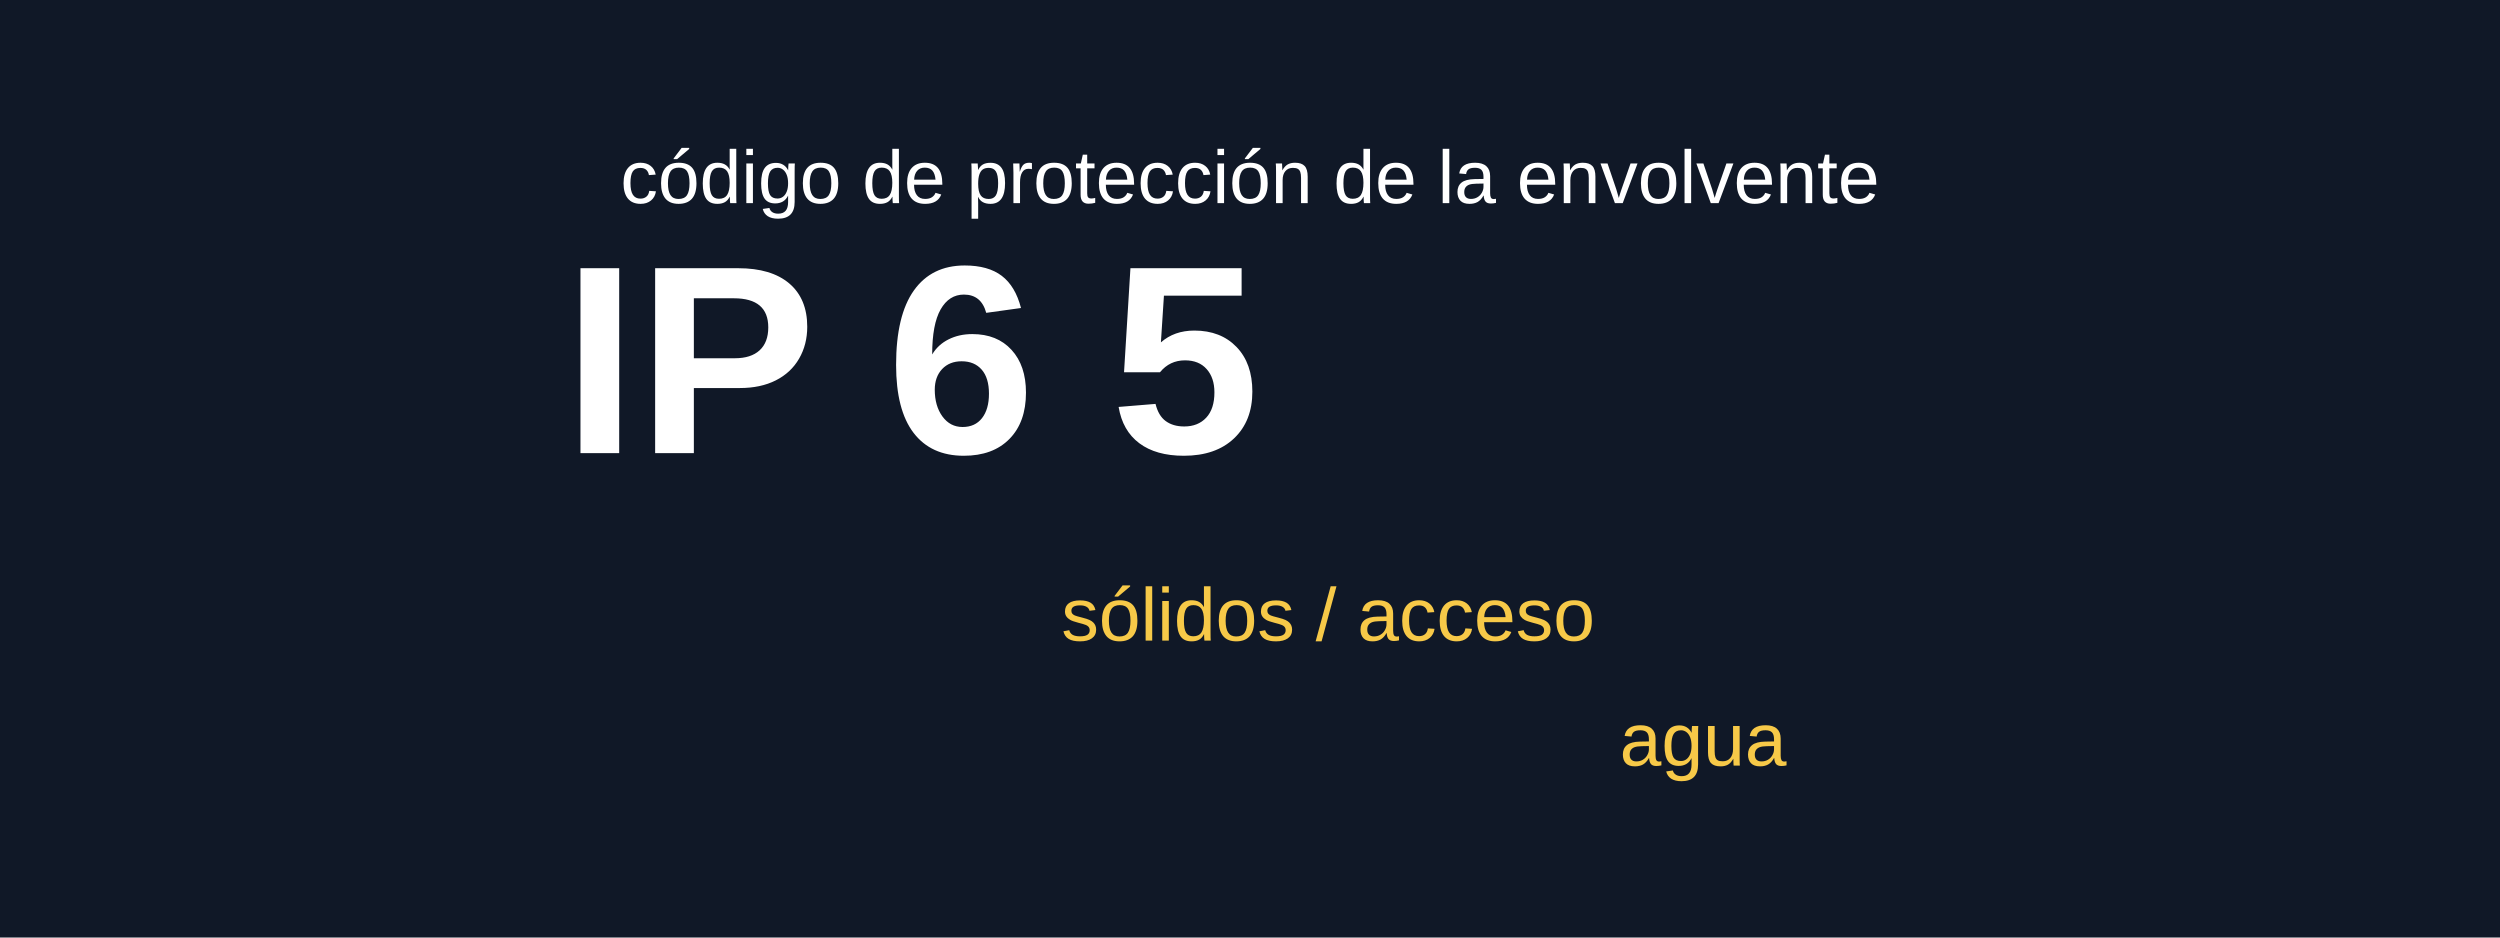
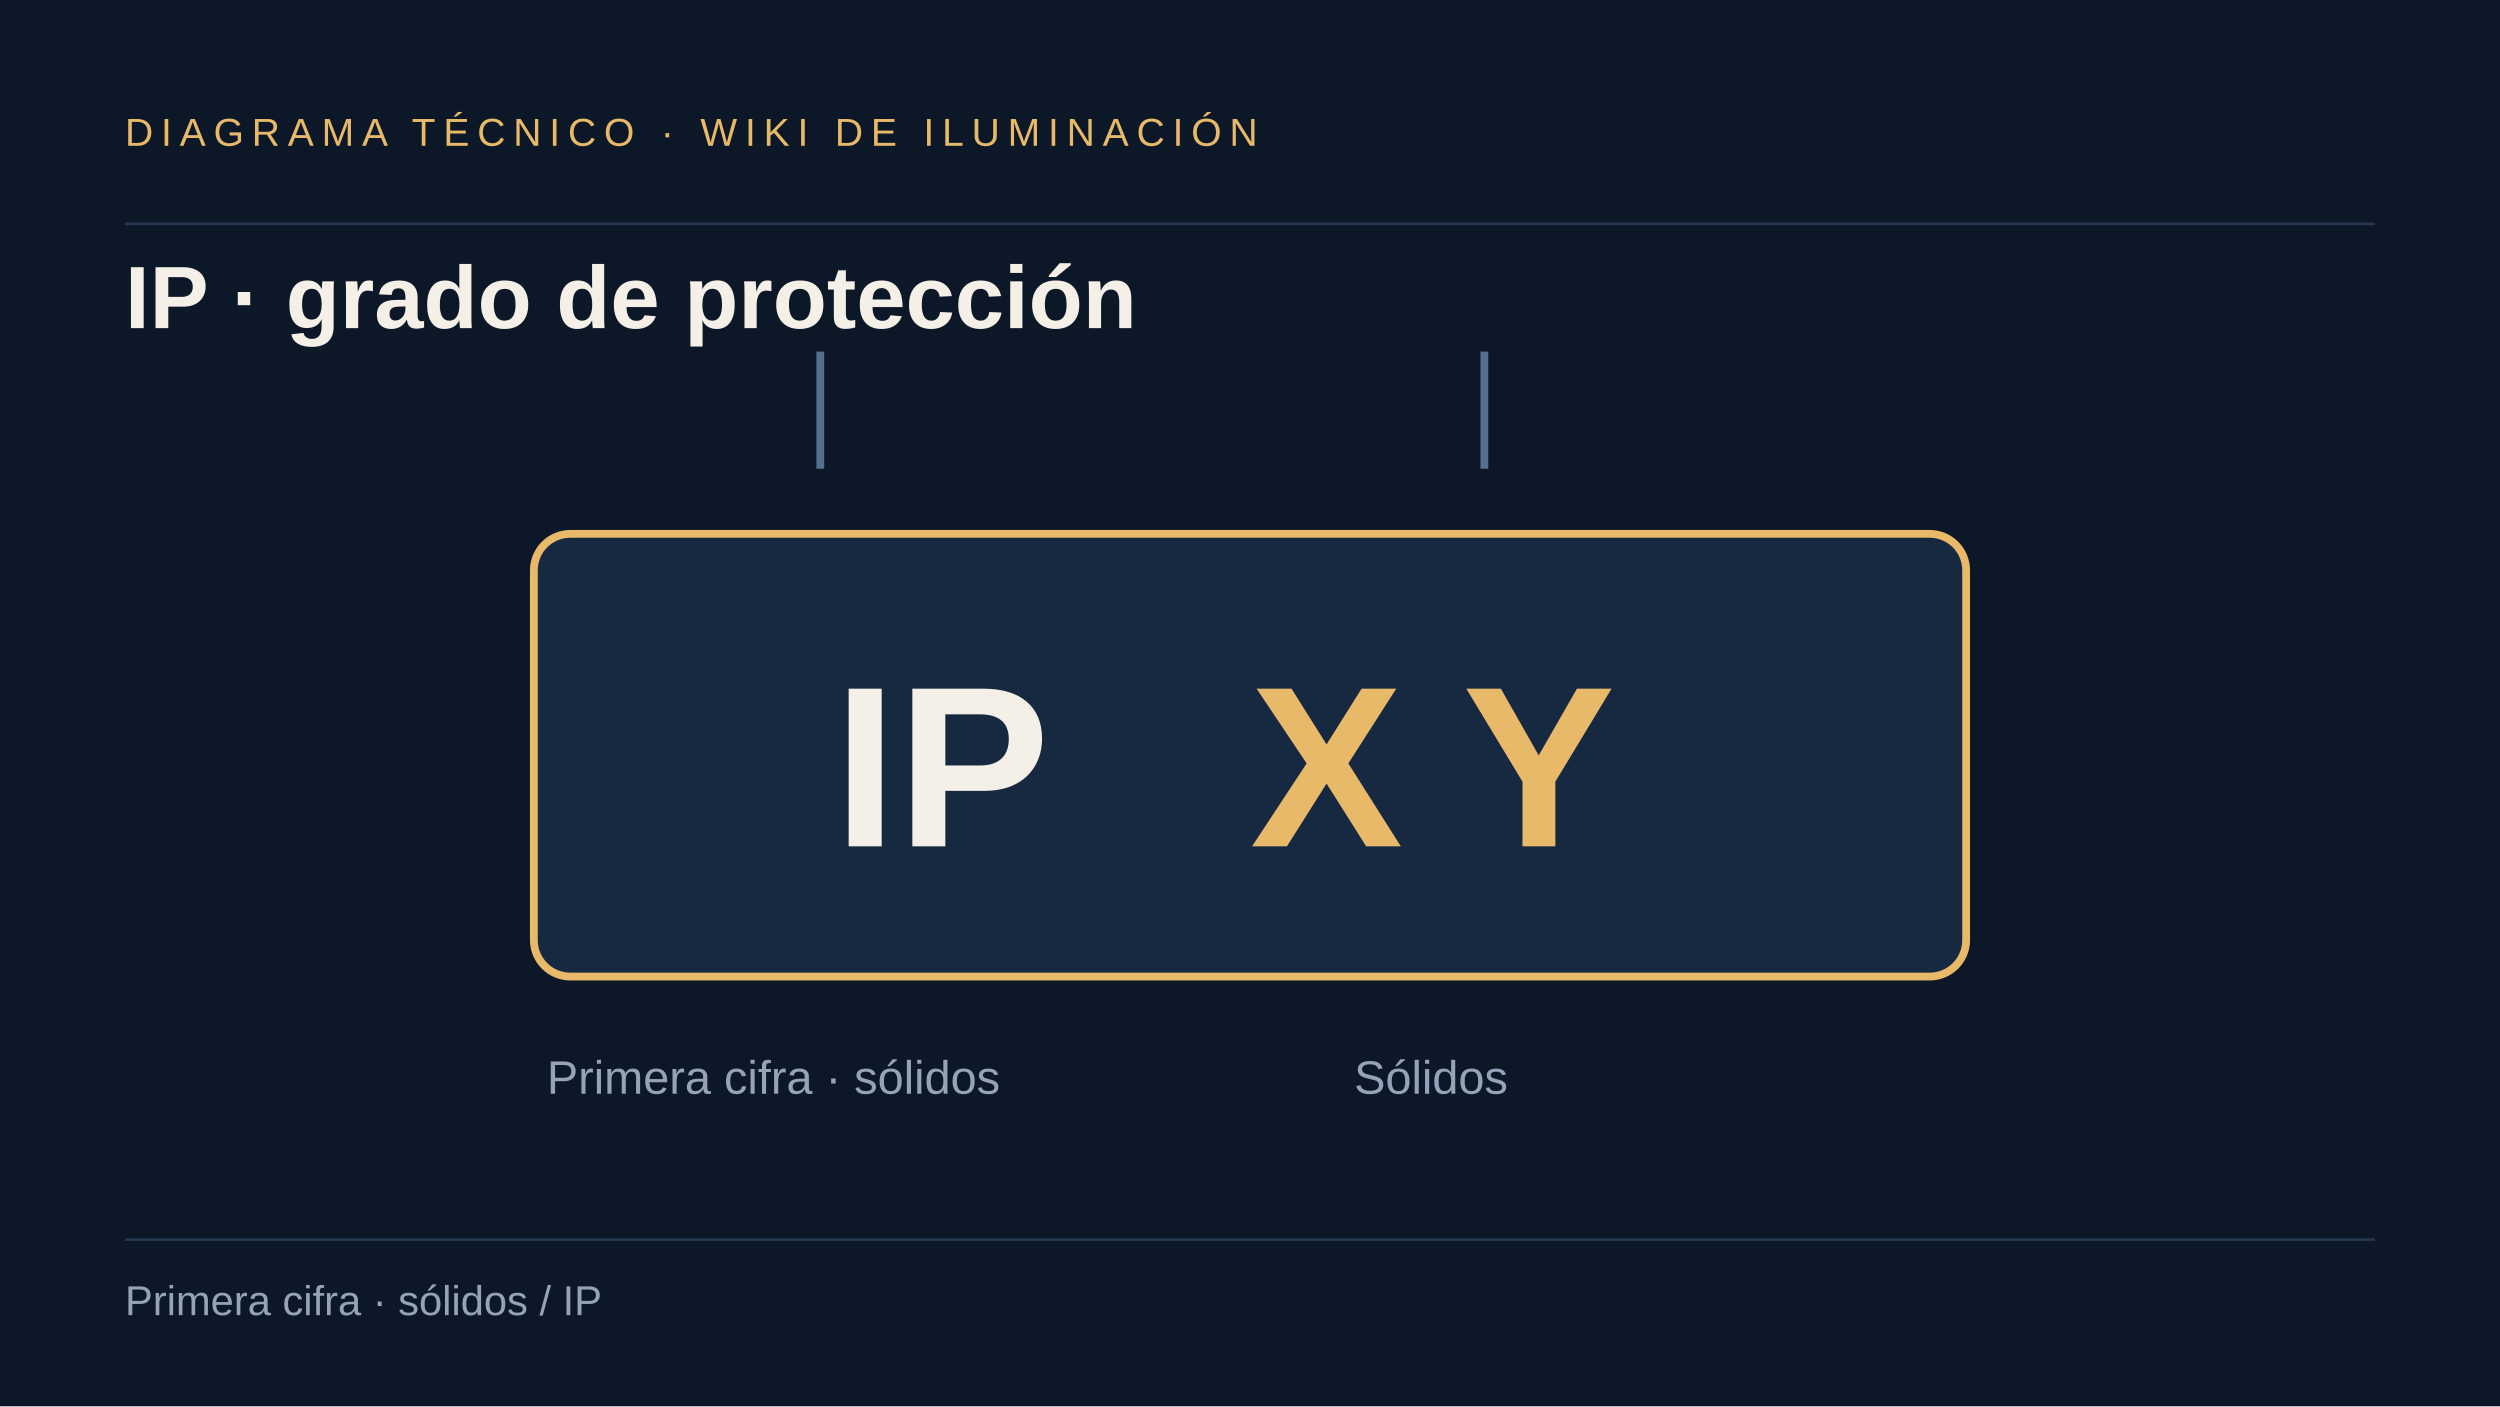
- <svg xmlns="http://www.w3.org/2000/svg" viewBox="0 0 800 300">
-   <rect width="800" height="300" fill="#101827" />
-   <text x="180" y="145" fill="#fff" font-family="Arial" font-size="86" font-weight="bold">IP 6 5</text>
-   <g fill="#f7c948" font-family="Arial" font-size="24" text-anchor="middle">
-     <text x="425" y="205">sólidos / acceso</text>
-     <text x="545" y="245">agua</text>
-   </g>
-   <text x="400" y="65" fill="#fff" font-family="Arial" font-size="24" text-anchor="middle">código de protección de la envolvente</text>
+ <svg xmlns="http://www.w3.org/2000/svg" viewBox="0 0 960 540" role="img">
+   <defs>
+     <linearGradient id="g" x1="0" x2="1">
+       <stop stop-color="#e7b968" />
+       <stop offset="1" stop-color="#f4d898" />
+     </linearGradient>
+     <filter id="glow">
+       <feGaussianBlur stdDeviation="7" result="b" />
+       <feMerge>
+         <feMergeNode in="b" />
+         <feMergeNode in="SourceGraphic" />
+       </feMerge>
+     </filter>
+   </defs>
+   <rect width="960" height="540" fill="#0c1728" />
+   <path d="M48 86H912M48 476H912" stroke="#263852" />
+   <text x="48" y="56" fill="#e7b968" font-family="Arial,sans-serif" font-size="15" letter-spacing="3">DIAGRAMA TÉCNICO · WIKI DE ILUMINACIÓN</text>
+   <text x="48" y="126" fill="#f4f0e8" font-family="Arial,sans-serif" font-weight="700" font-size="34">IP · grado de protección</text>
+   <text x="48" y="505" fill="#94a3b8" font-family="Arial,sans-serif" font-size="16">Primera cifra · sólidos  /  IP</text>
+   <rect x="205" y="205" width="550" height="170" rx="14" fill="#172941" stroke="#e7b968" stroke-width="3" />
+   <text x="320" y="325" fill="#f4f0e8" font-family="Arial" font-size="88" font-weight="700">IP</text>
+   <text x="480" y="325" fill="#e7b968" font-family="Arial" font-size="88" font-weight="700">X Y</text>
+   <path d="M315 180v-45M570 180v-45" stroke="#55708f" stroke-width="3" />
+   <text x="210" y="420" fill="#94a3b8" font-family="Arial" font-size="18">Primera cifra · sólidos</text>
+   <text x="520" y="420" fill="#94a3b8" font-family="Arial" font-size="18">Sólidos</text>
</svg>
